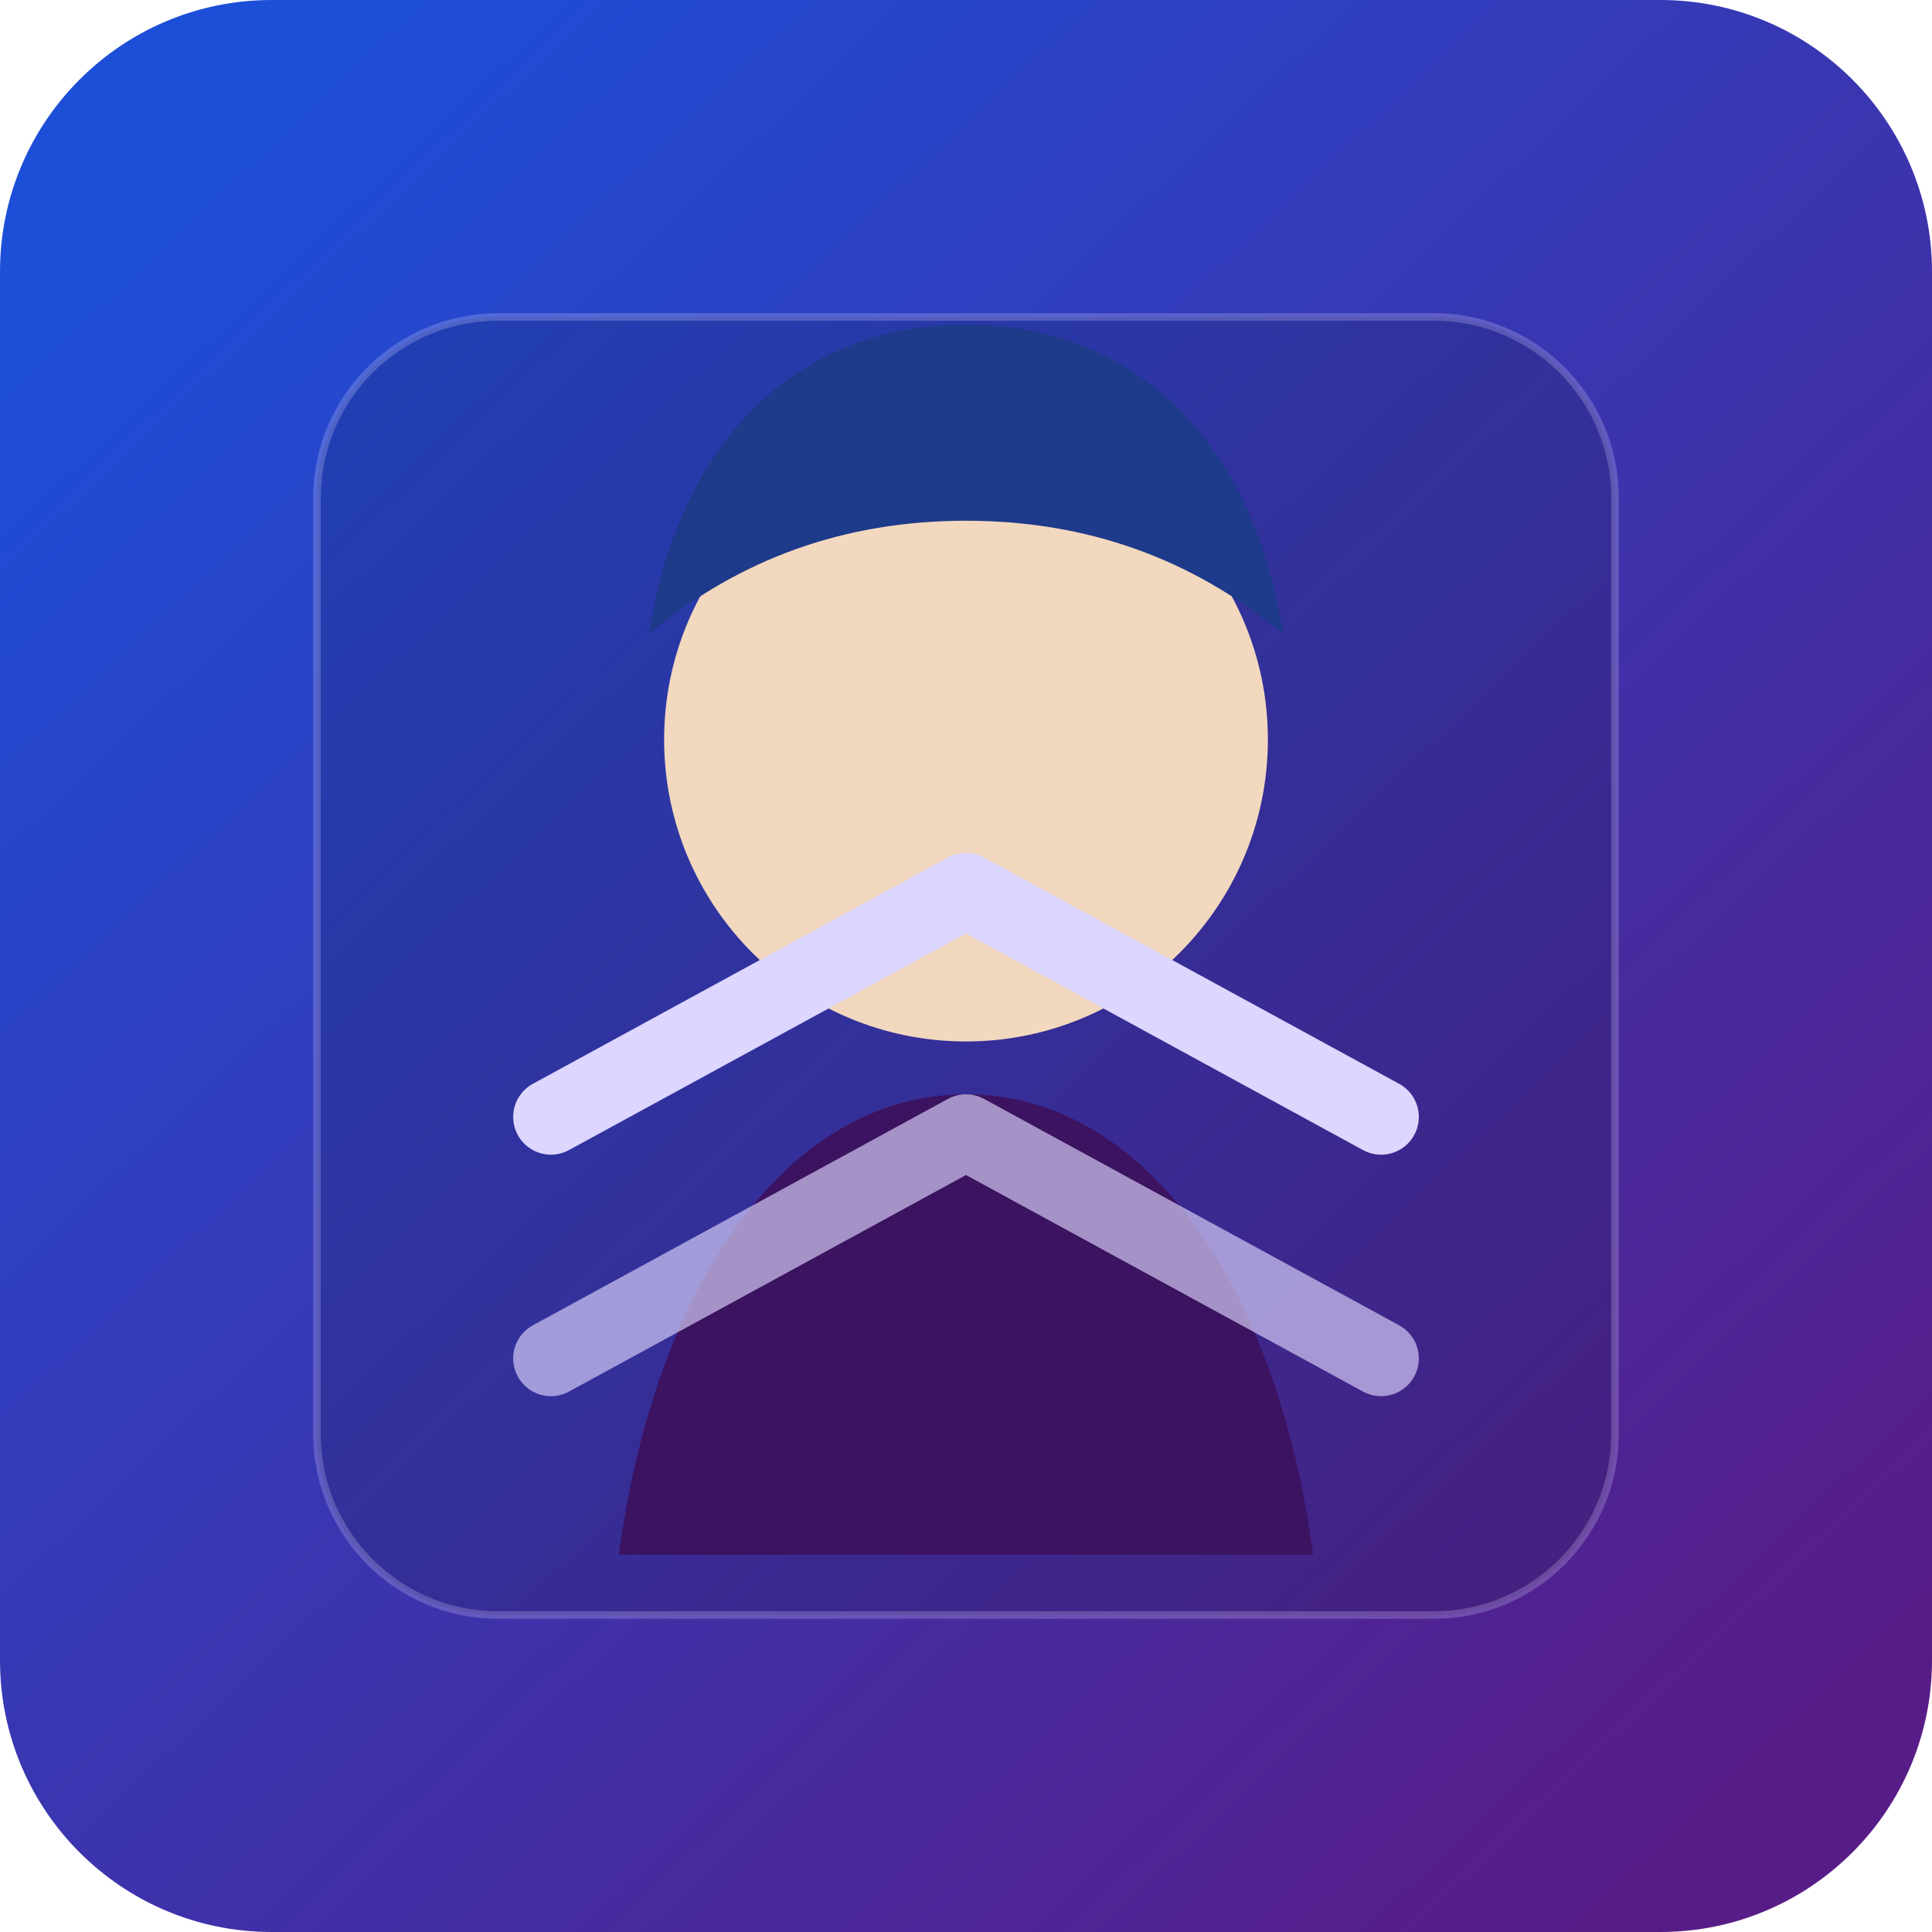
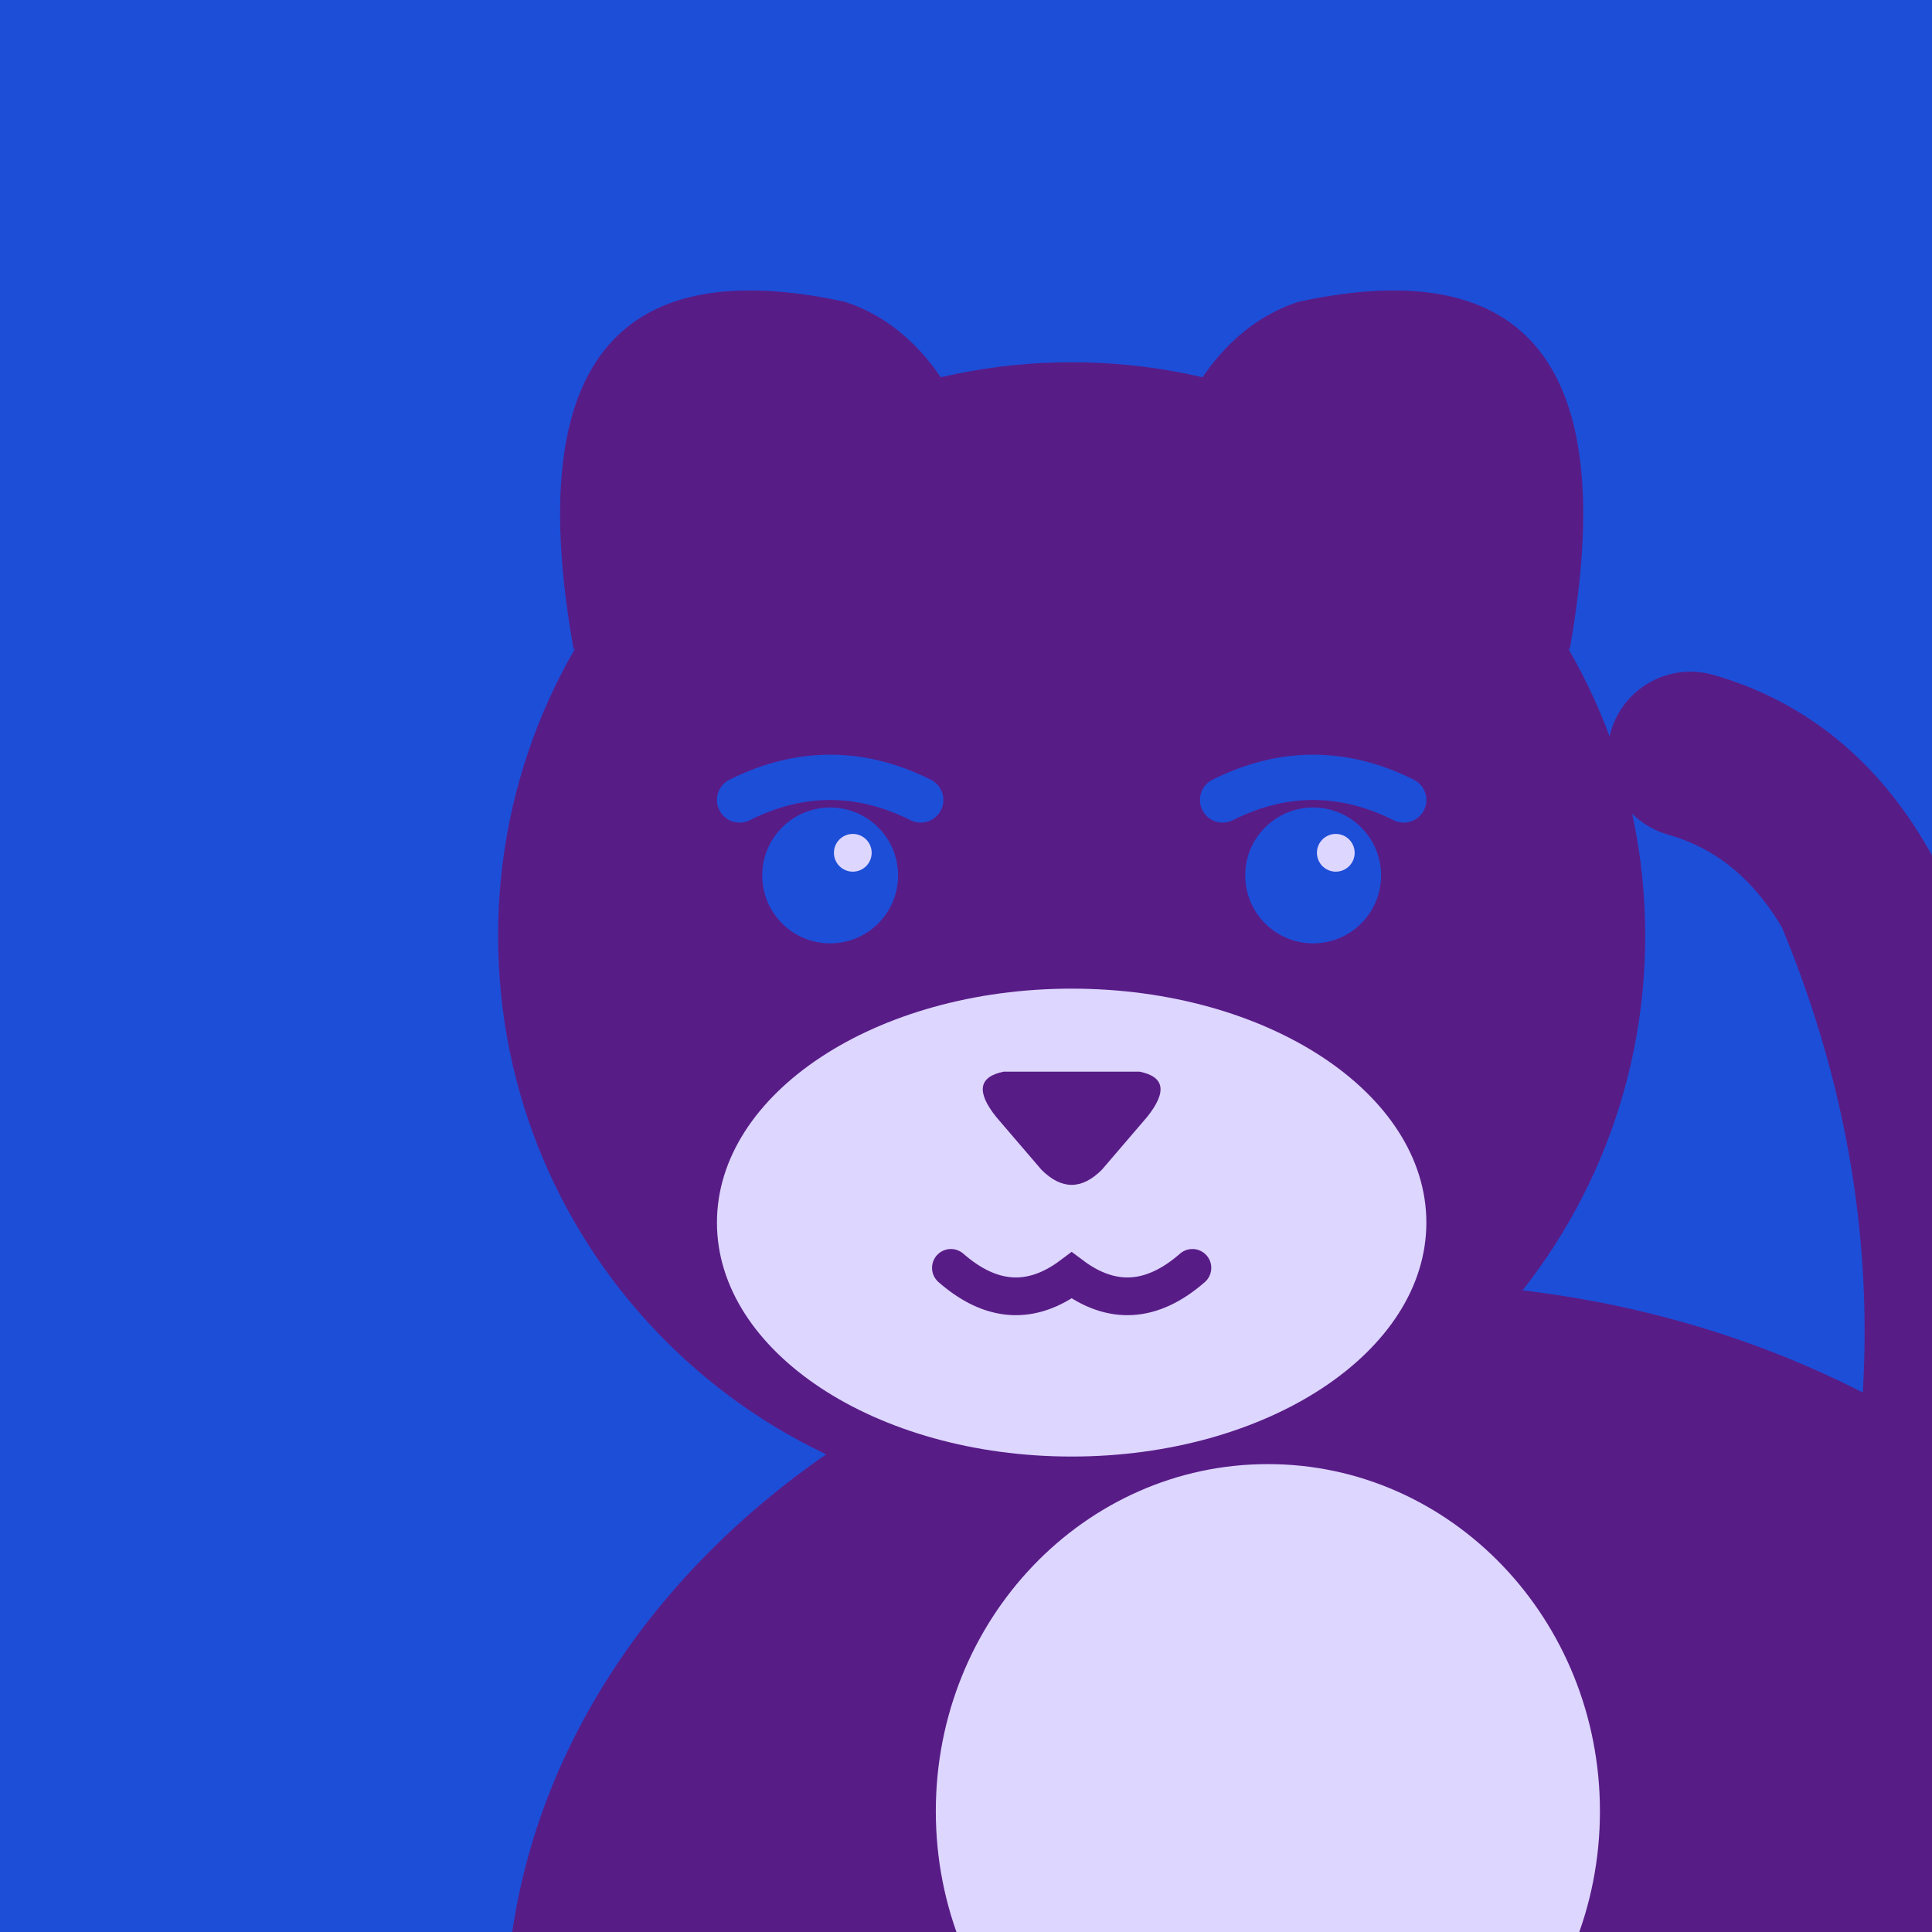
<svg xmlns="http://www.w3.org/2000/svg" width="256" height="256" viewBox="0 0 256 256" fill="none">
-   <rect width="256" height="256" rx="36" fill="url(#bg)" />
-   <rect x="42" y="42" width="172" height="172" rx="24" fill="#0F172A" fill-opacity="0.16" stroke="#DDD6FE" stroke-opacity="0.24" />
-   <circle cx="128" cy="98" r="40" fill="#F2D8BE" />
-   <path d="M82 206C87 169 105 145 128 145C151 145 169 169 174 206" fill="#3B1361" />
-   <path d="M86 84C90 58 106 43 128 43C150 43 166 58 170 84C158 74 144 69 128 69C112 69 98 74 86 84Z" fill="#1E3A8A" />
-   <path d="M73 148L128 118L183 148" stroke="#DDD6FE" stroke-width="10" stroke-linecap="round" stroke-linejoin="round" />
-   <path d="M73 180L128 150L183 180" stroke="#DDD6FE" stroke-width="10" stroke-linecap="round" stroke-linejoin="round" stroke-opacity="0.65" />
-   <defs>
-     <linearGradient id="bg" x1="24" y1="20" x2="230" y2="238" gradientUnits="userSpaceOnUse">
-       <stop stop-color="#1D4ED8" />
-       <stop offset="1" stop-color="#581C87" />
-     </linearGradient>
-   </defs>
+   <rect width="256" height="256" fill="#1D4ED8" />
+   <path d="M242 246 Q272 180 246 118 Q238 104 224 100" stroke="#581C87" stroke-width="22" stroke-linecap="round" fill="none" />
+   <ellipse cx="185" cy="268" rx="118" ry="98" fill="#581C87" />
+   <circle cx="142" cy="124" r="76" fill="#581C87" />
+   <path d="M76 86 Q66 30 112 40 Q130 46 134 80 Z" fill="#581C87" />
+   <path d="M208 86 Q218 30 172 40 Q154 46 150 80 Z" fill="#581C87" />
+   <ellipse cx="142" cy="162" rx="47" ry="31" fill="#DDD6FE" />
+   <circle cx="110" cy="116" r="9" fill="#1D4ED8" />
+   <circle cx="174" cy="116" r="9" fill="#1D4ED8" />
+   <circle cx="113" cy="113" r="2.5" fill="#DDD6FE" />
+   <circle cx="177" cy="113" r="2.5" fill="#DDD6FE" />
+   <path d="M98 106 Q110 100 122 106" stroke="#1D4ED8" stroke-width="6" stroke-linecap="round" fill="none" />
+   <path d="M162 106 Q174 100 186 106" stroke="#1D4ED8" stroke-width="6" stroke-linecap="round" fill="none" />
+   <path d="M133 142 L151 142 Q156 143 152 148 L146 155 Q142 159 138 155 L132 148 Q128 143 133 142 Z" fill="#581C87" />
+   <path d="M126 168 Q134 175 142 169 Q150 175 158 168" stroke="#581C87" stroke-width="5" stroke-linecap="round" fill="none" />
+   <ellipse cx="168" cy="240" rx="44" ry="46" fill="#DDD6FE" />
</svg>
